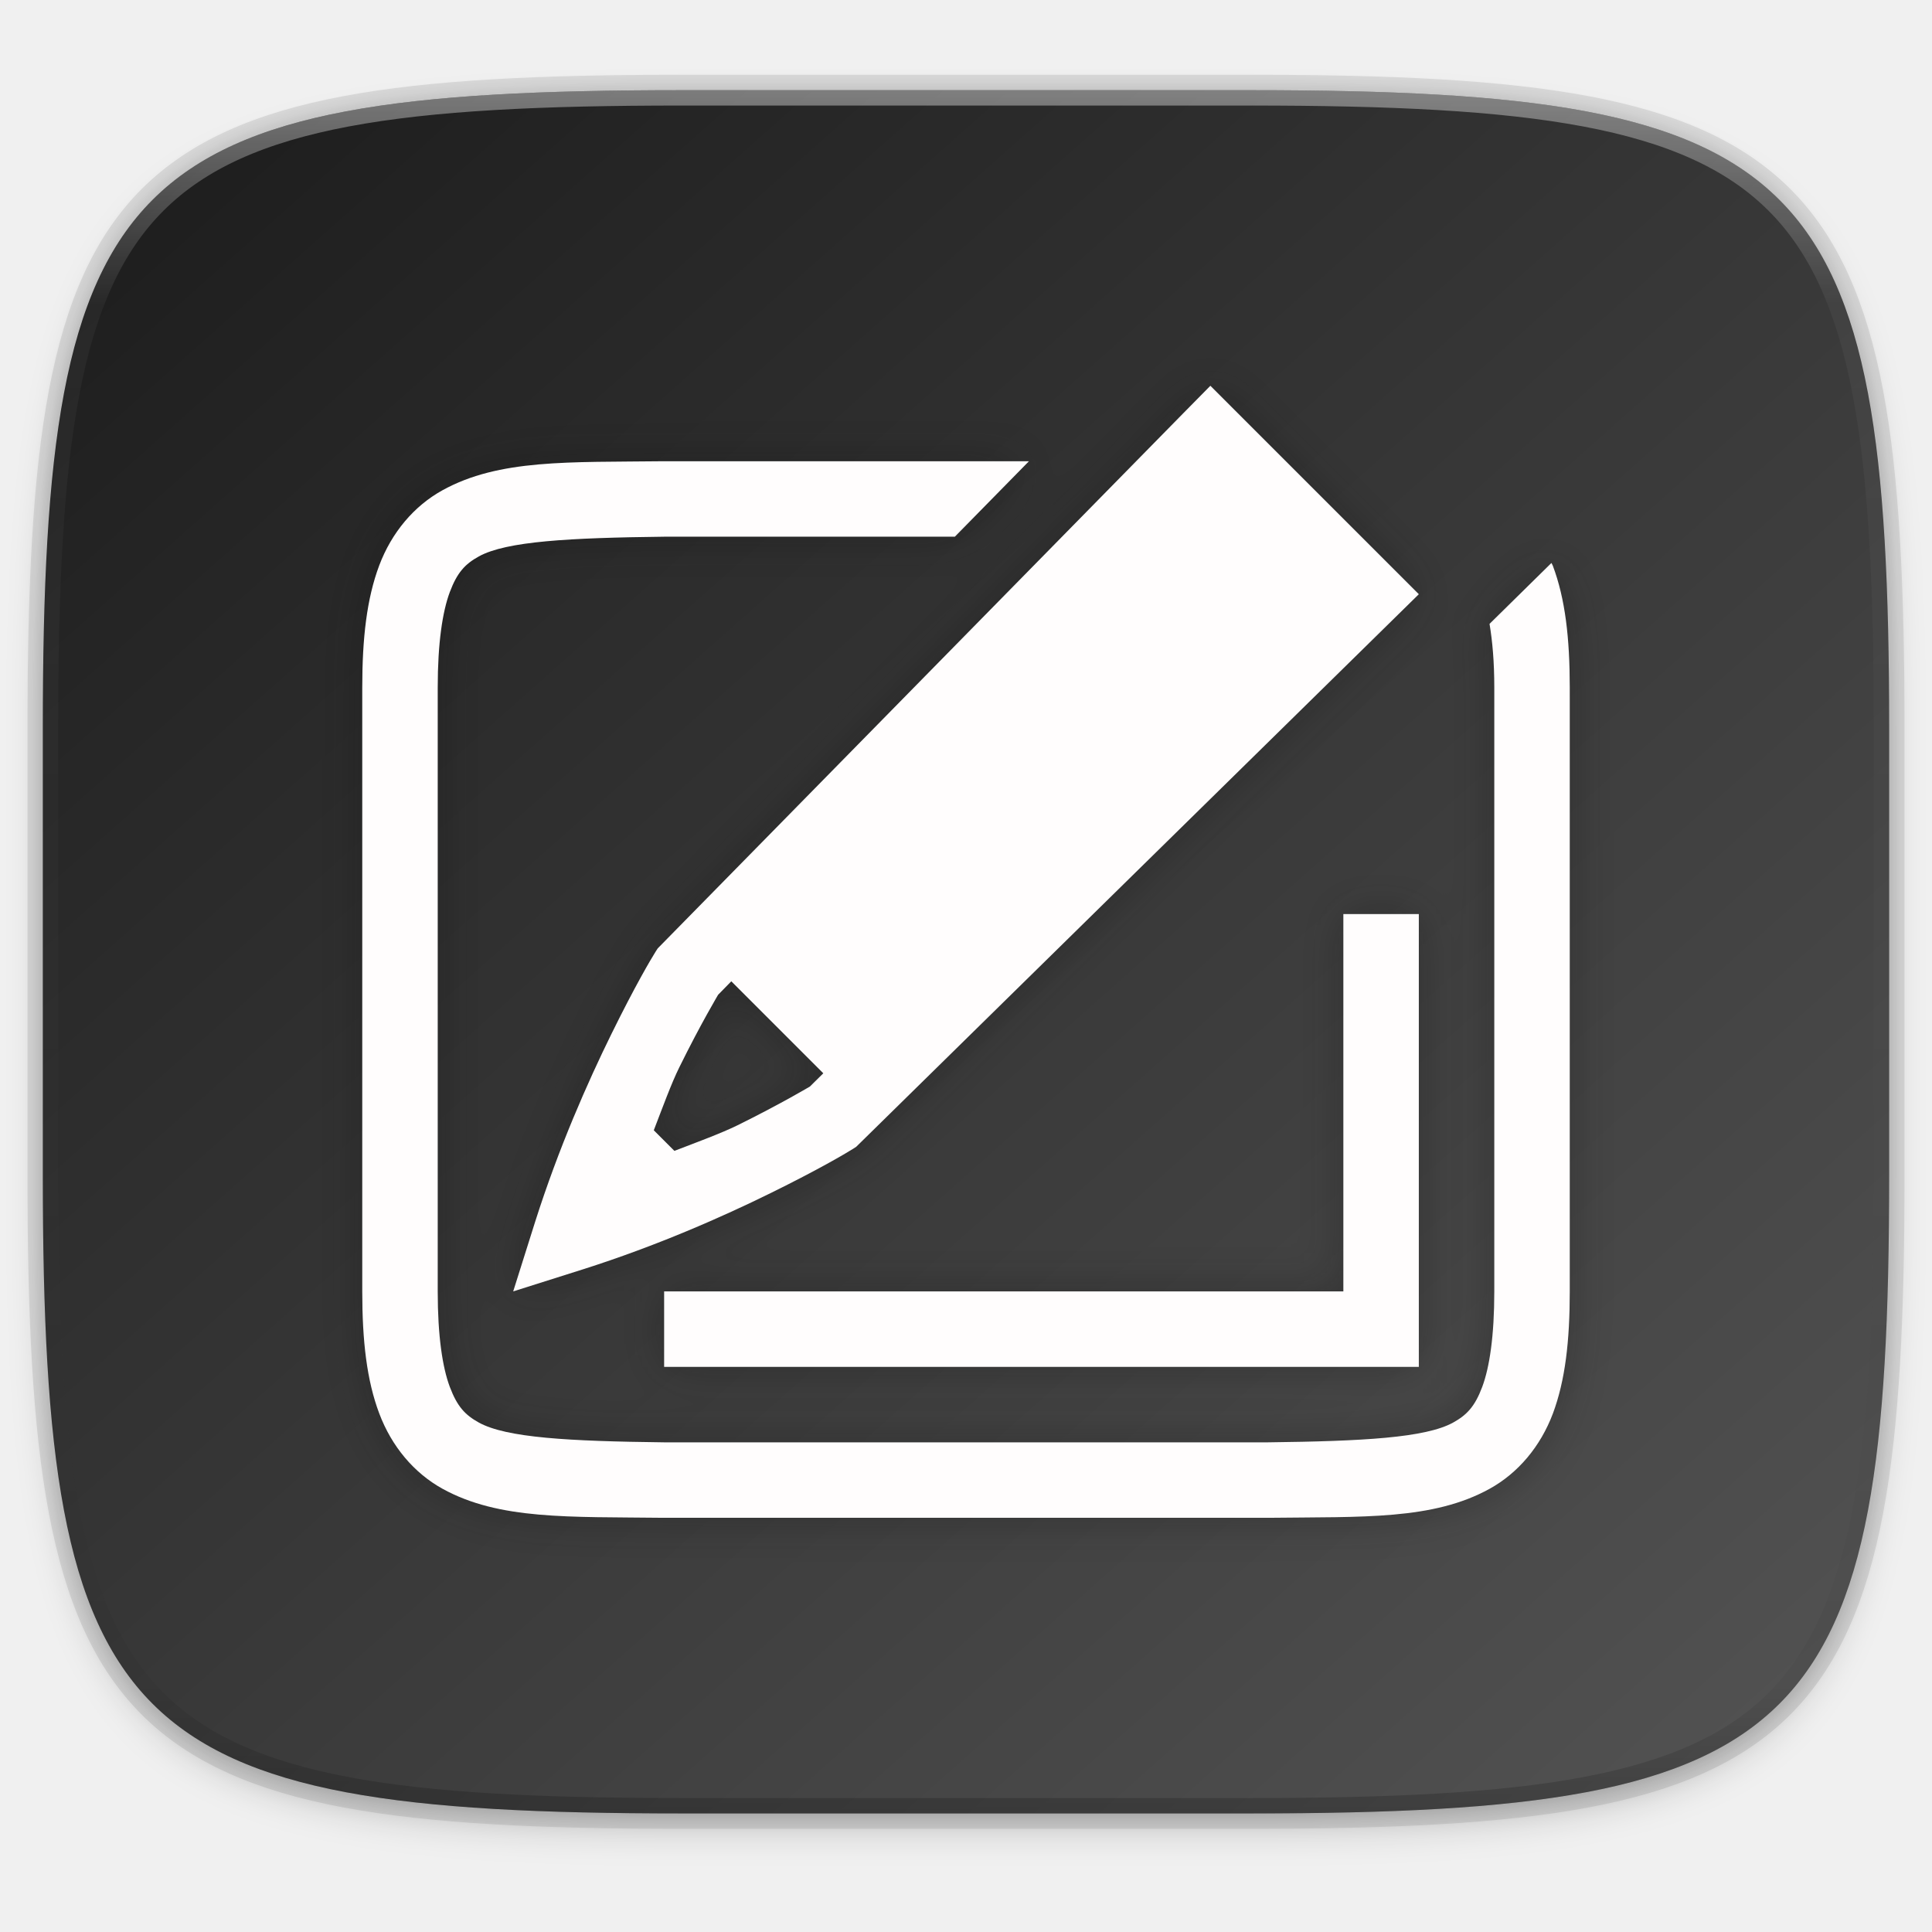
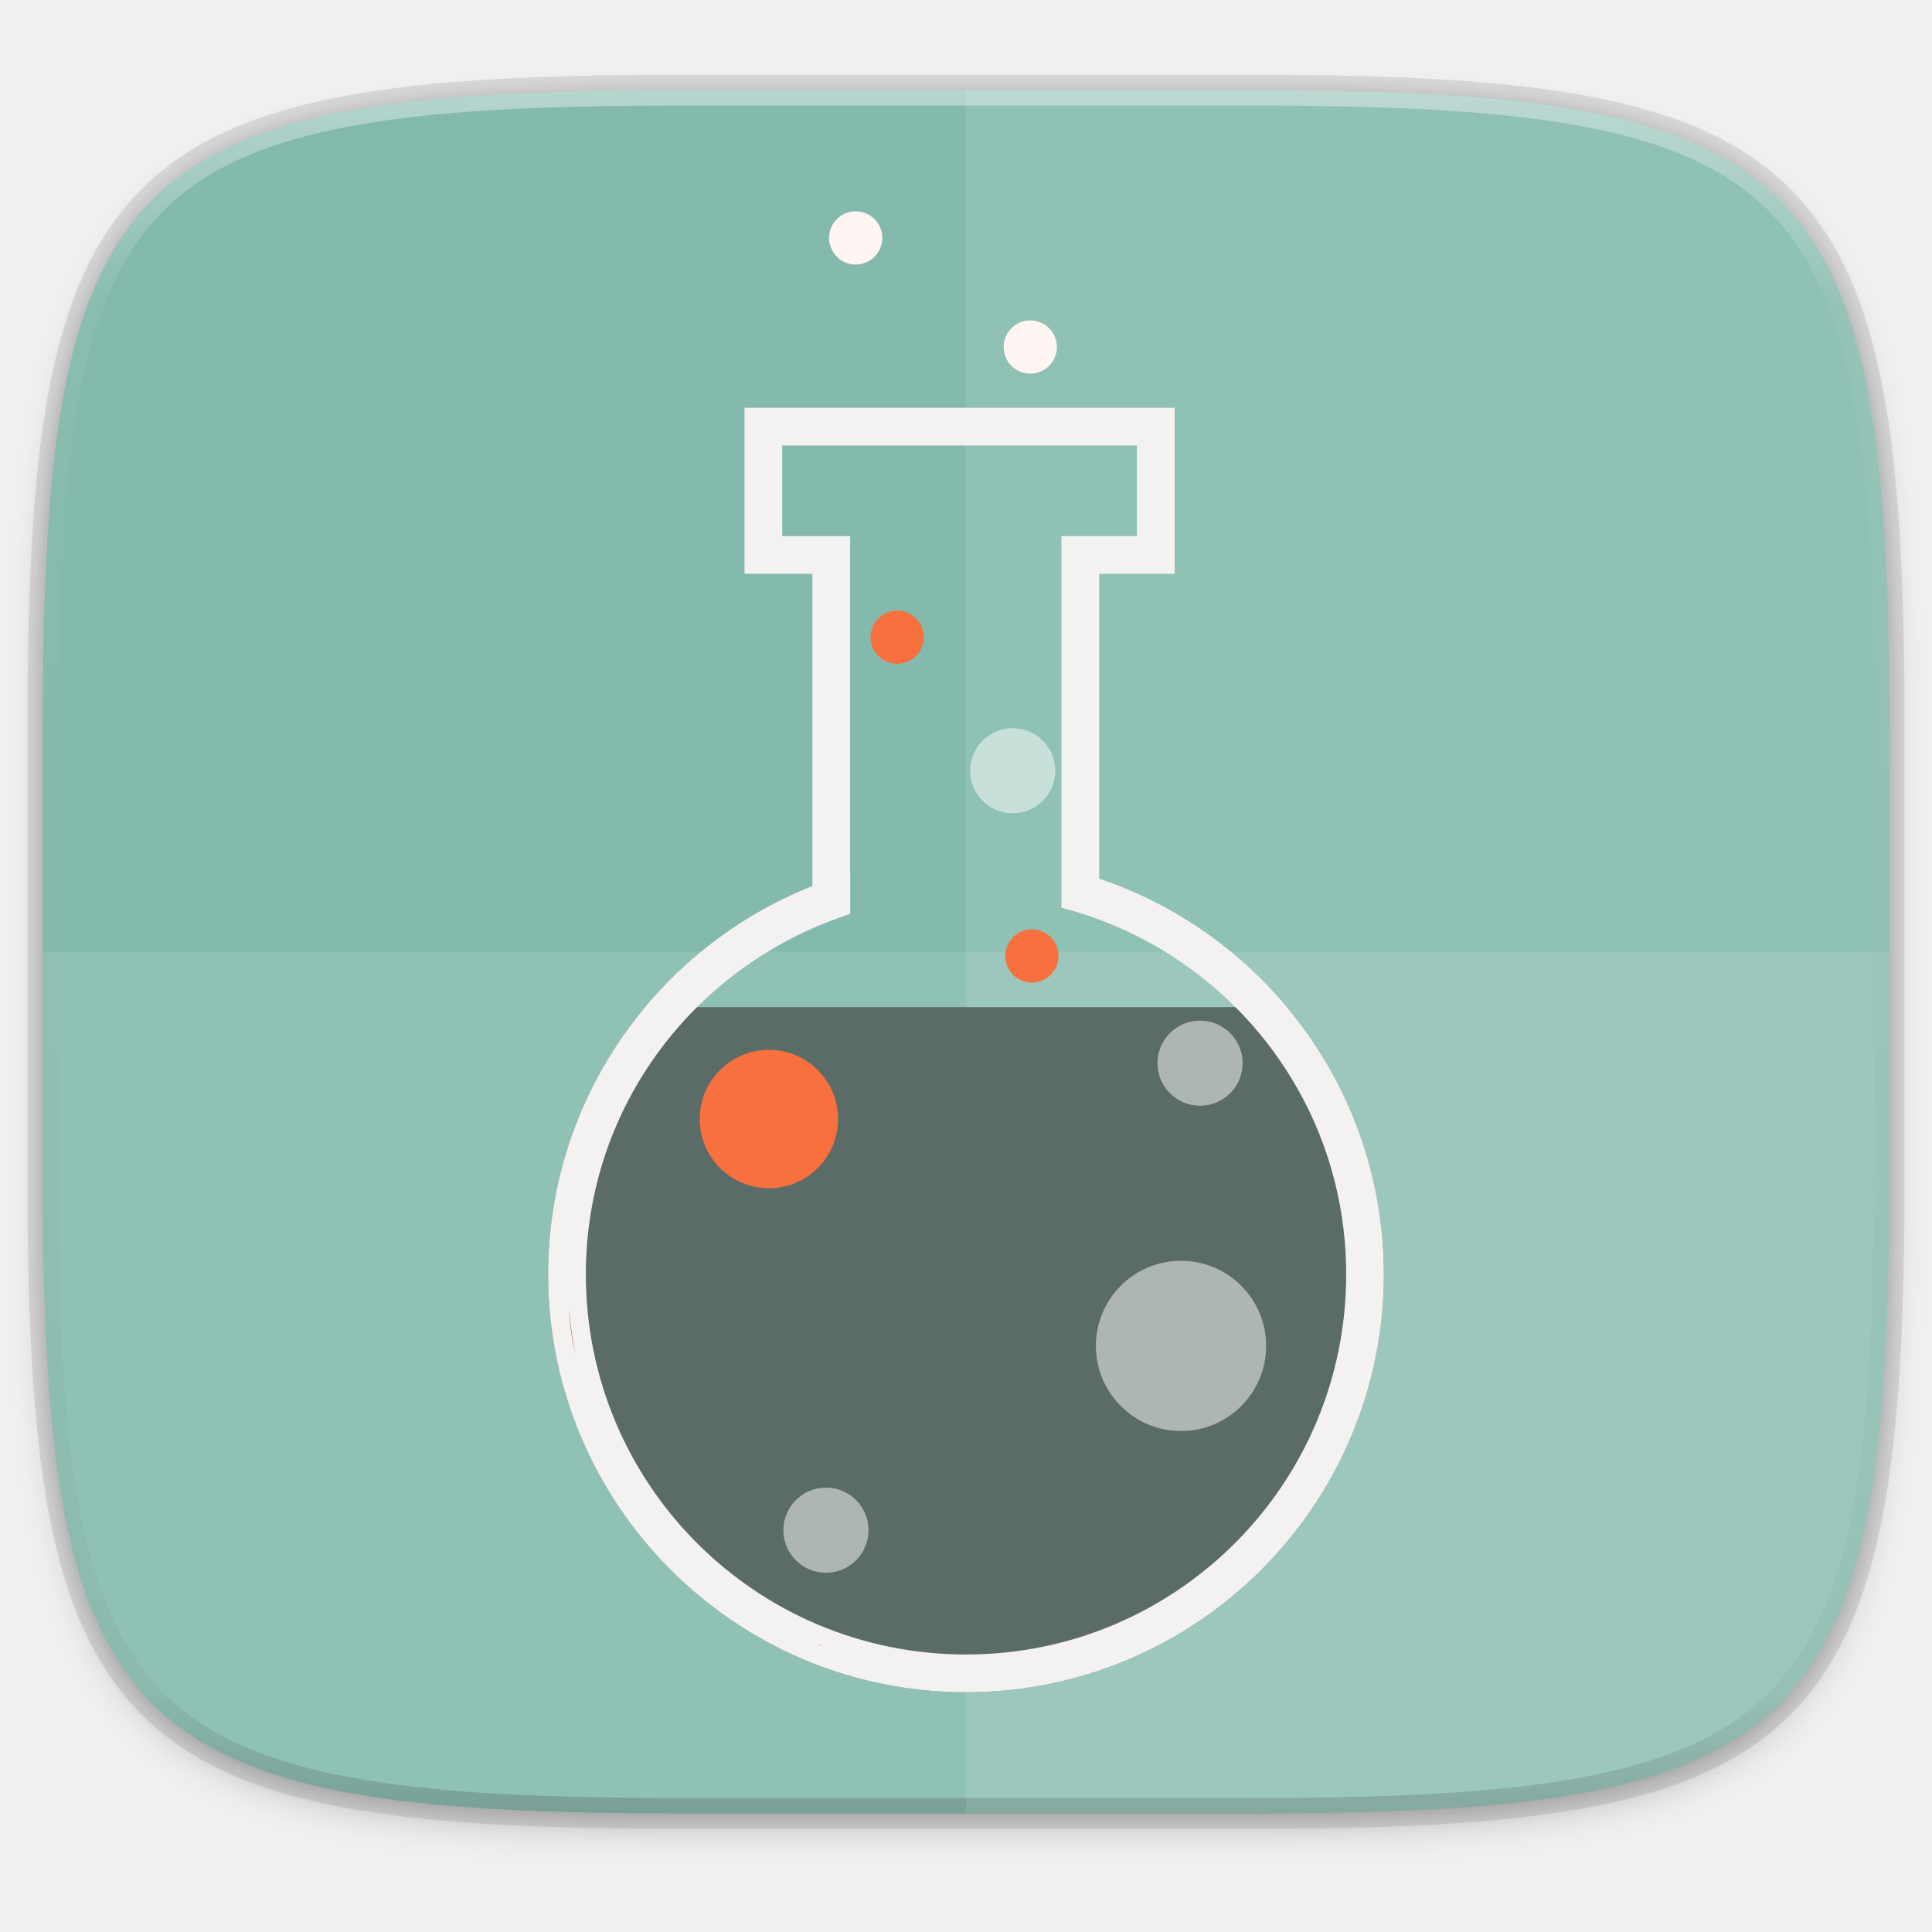
<svg xmlns="http://www.w3.org/2000/svg" xmlns:xlink="http://www.w3.org/1999/xlink" width="256" height="256" viewBox="0 0 67.733 67.733" version="1.1" id="svg1488">
  <defs id="defs1482">
-     <linearGradient id="linearGradient1304">
-       <stop offset="0" style="stop-color:#1c1c1c;stop-opacity:1" id="stop1300" />
-       <stop offset="1" style="stop-color:#555555;stop-opacity:1" id="stop1302" />
-     </linearGradient>
    <clipPath clipPathUnits="userSpaceOnUse" id="clipPath1025">
      <path id="path1027" d="M 111.941,84 C 99.36,84.145 90.153,83.714 82.625,87.867 c -3.764,2.077 -6.752,5.575 -8.398,9.961 C 72.58,102.214 72,107.424 72,114 v 42 h 160 v -26 c 0,-6.576 -0.58,-11.786 -2.227,-16.172 -0.205,-0.545 -0.479,-1.04 -0.742,-1.543 -0.1,-0.185 -0.178,-0.381 -0.273,-0.566 -1.727,-3.388 -4.255,-6.145 -7.383,-7.871 C 213.846,99.694 204.64,100.145 192.059,100 H 192 151.668 L 135.453,84 h -23.492 z" style="color:#000000;font-style:normal;font-variant:normal;font-weight:normal;font-stretch:normal;font-size:medium;line-height:normal;font-family:sans-serif;font-variant-ligatures:none;font-variant-position:normal;font-variant-caps:normal;font-variant-numeric:normal;font-variant-alternates:normal;font-feature-settings:normal;text-indent:0;text-align:start;text-decoration:none;text-decoration-line:none;text-decoration-style:solid;text-decoration-color:#000000;letter-spacing:normal;word-spacing:normal;text-transform:none;writing-mode:lr-tb;direction:ltr;baseline-shift:baseline;text-anchor:start;white-space:normal;shape-padding:0;clip-rule:nonzero;display:inline;overflow:visible;visibility:visible;opacity:1;isolation:auto;mix-blend-mode:normal;color-interpolation:sRGB;color-interpolation-filters:linearRGB;solid-color:#000000;solid-opacity:1;fill:#e3dfd5;fill-opacity:1;fill-rule:nonzero;stroke:none;stroke-width:4;stroke-linecap:butt;stroke-linejoin:miter;stroke-miterlimit:4;stroke-dasharray:none;stroke-dashoffset:0;stroke-opacity:1;marker:none;color-rendering:auto;image-rendering:auto;shape-rendering:auto;text-rendering:auto;enable-background:accumulate" />
    </clipPath>
    <clipPath clipPathUnits="userSpaceOnUse" id="clipPath1082-3">
      <path id="path1084-6" d="M 361.938,-212 C 507.235,-212 528,-191.287 528,-46.125 V 70.125 C 528,215.286 507.235,236 361.938,236 H 214.062 C 68.765,236 48,215.286 48,70.125 V -46.125 C 48,-191.287 68.765,-212 214.062,-212 Z" style="display:inline;opacity:1;fill:#8c59d9;fill-opacity:1;stroke:none;stroke-width:2;stroke-linecap:round;stroke-linejoin:round;stroke-miterlimit:4;stroke-dasharray:none;stroke-dashoffset:0;stroke-opacity:1;enable-background:new" />
    </clipPath>
    <clipPath clipPathUnits="userSpaceOnUse" id="clipPath1082-3-5">
      <path id="path1084-6-6" d="M 361.938,-212 C 507.235,-212 528,-191.287 528,-46.125 V 70.125 C 528,215.286 507.235,236 361.938,236 H 214.062 C 68.765,236 48,215.286 48,70.125 V -46.125 C 48,-191.287 68.765,-212 214.062,-212 Z" style="display:inline;opacity:1;fill:#8c59d9;fill-opacity:1;stroke:none;stroke-width:2;stroke-linecap:round;stroke-linejoin:round;stroke-miterlimit:4;stroke-dasharray:none;stroke-dashoffset:0;stroke-opacity:1;enable-background:new" />
    </clipPath>
    <clipPath clipPathUnits="userSpaceOnUse" id="clipPath1082-3-9">
      <path id="path1084-6-3" d="M 361.938,-212 C 507.235,-212 528,-191.287 528,-46.125 V 70.125 C 528,215.286 507.235,236 361.938,236 H 214.062 C 68.765,236 48,215.286 48,70.125 V -46.125 C 48,-191.287 68.765,-212 214.062,-212 Z" style="display:inline;opacity:1;fill:#8c59d9;fill-opacity:1;stroke:none;stroke-width:2;stroke-linecap:round;stroke-linejoin:round;stroke-miterlimit:4;stroke-dasharray:none;stroke-dashoffset:0;stroke-opacity:1;enable-background:new" />
    </clipPath>
    <clipPath clipPathUnits="userSpaceOnUse" id="clipPath1082-3-3">
      <path id="path1084-6-67" d="M 361.938,-212 C 507.235,-212 528,-191.287 528,-46.125 V 70.125 C 528,215.286 507.235,236 361.938,236 H 214.062 C 68.765,236 48,215.286 48,70.125 V -46.125 C 48,-191.287 68.765,-212 214.062,-212 Z" style="display:inline;opacity:1;fill:#8c59d9;fill-opacity:1;stroke:none;stroke-width:2;stroke-linecap:round;stroke-linejoin:round;stroke-miterlimit:4;stroke-dasharray:none;stroke-dashoffset:0;stroke-opacity:1;enable-background:new" />
    </clipPath>
    <clipPath clipPathUnits="userSpaceOnUse" id="clipPath1082-3-53">
      <path id="path1084-6-5" d="M 361.938,-212 C 507.235,-212 528,-191.287 528,-46.125 V 70.125 C 528,215.286 507.235,236 361.938,236 H 214.062 C 68.765,236 48,215.286 48,70.125 V -46.125 C 48,-191.287 68.765,-212 214.062,-212 Z" style="display:inline;opacity:1;fill:#8c59d9;fill-opacity:1;stroke:none;stroke-width:2;stroke-linecap:round;stroke-linejoin:round;stroke-miterlimit:4;stroke-dasharray:none;stroke-dashoffset:0;stroke-opacity:1;enable-background:new" />
    </clipPath>
    <clipPath clipPathUnits="userSpaceOnUse" id="clipPath1082-3-6">
      <path id="path1084-6-2" d="M 361.938,-212 C 507.235,-212 528,-191.287 528,-46.125 V 70.125 C 528,215.286 507.235,236 361.938,236 H 214.062 C 68.765,236 48,215.286 48,70.125 V -46.125 C 48,-191.287 68.765,-212 214.062,-212 Z" style="display:inline;opacity:1;fill:#8c59d9;fill-opacity:1;stroke:none;stroke-width:2;stroke-linecap:round;stroke-linejoin:round;stroke-miterlimit:4;stroke-dasharray:none;stroke-dashoffset:0;stroke-opacity:1;enable-background:new" />
    </clipPath>
    <clipPath clipPathUnits="userSpaceOnUse" id="clipPath1082-3-91">
      <path id="path1084-6-27" d="M 361.938,-212 C 507.235,-212 528,-191.287 528,-46.125 V 70.125 C 528,215.286 507.235,236 361.938,236 H 214.062 C 68.765,236 48,215.286 48,70.125 V -46.125 C 48,-191.287 68.765,-212 214.062,-212 Z" style="display:inline;opacity:1;fill:#8c59d9;fill-opacity:1;stroke:none;stroke-width:2;stroke-linecap:round;stroke-linejoin:round;stroke-miterlimit:4;stroke-dasharray:none;stroke-dashoffset:0;stroke-opacity:1;enable-background:new" />
    </clipPath>
    <clipPath clipPathUnits="userSpaceOnUse" id="clipPath1025-0">
      <path style="opacity:1;fill:#8c59d9;fill-opacity:1;stroke:none;stroke-width:2;stroke-linecap:round;stroke-linejoin:round;stroke-miterlimit:4;stroke-dasharray:none;stroke-dashoffset:0;stroke-opacity:1" d="M 329.938,32 C 475.235,32 496,52.713 496,197.875 v 116.25 C 496,459.286 475.235,480 329.938,480 H 182.062 C 36.765,480 16,459.286 16,314.125 V 197.875 C 16,52.713 36.765,32 182.062,32 Z" id="path1027-9" />
    </clipPath>
    <clipPath clipPathUnits="userSpaceOnUse" id="clipPath4277-8">
      <rect style="color:#000000;display:inline;overflow:visible;visibility:visible;opacity:0.82;fill:#88b637;fill-opacity:1;fill-rule:nonzero;stroke:none;stroke-width:2;stroke-linecap:butt;stroke-linejoin:miter;stroke-miterlimit:4;stroke-dasharray:none;stroke-dashoffset:0;stroke-opacity:1;marker:none;enable-background:accumulate" id="rect4279-6" width="512" height="512" x="5.5999999e-07" y="0" ry="1" />
    </clipPath>
    <linearGradient id="linearGradient3650-7-9">
      <stop style="stop-color:#5884f4;stop-opacity:1" offset="0" id="stop4366" />
      <stop id="stop4368" offset="1" style="stop-color:#80a3fa;stop-opacity:1" />
    </linearGradient>
    <clipPath clipPathUnits="userSpaceOnUse" id="clipPath1082-3-36">
      <path id="path1084-6-0" d="M 361.938,-212 C 507.235,-212 528,-191.287 528,-46.125 V 70.125 C 528,215.286 507.235,236 361.938,236 H 214.062 C 68.765,236 48,215.286 48,70.125 V -46.125 C 48,-191.287 68.765,-212 214.062,-212 Z" style="display:inline;opacity:1;fill:#8c59d9;fill-opacity:1;stroke:none;stroke-width:2;stroke-linecap:round;stroke-linejoin:round;stroke-miterlimit:4;stroke-dasharray:none;stroke-dashoffset:0;stroke-opacity:1;enable-background:new" />
    </clipPath>
    <clipPath clipPathUnits="userSpaceOnUse" id="clipPath983">
      <path id="path985" d="M 115.031,44 C 42.383,44 32,54.357 32,126.938 v 58.125 C 32,257.643 42.383,268 115.031,268 H 152 V 44 Z" style="opacity:1;fill:#4d4d4d;fill-opacity:1;stroke:none;stroke-width:2;stroke-linecap:round;stroke-linejoin:round;stroke-miterlimit:4;stroke-dasharray:none;stroke-dashoffset:0;stroke-opacity:1" />
    </clipPath>
    <clipPath clipPathUnits="userSpaceOnUse" id="clipPath1082-3-62">
      <path id="path1084-6-61" d="M 361.938,-212 C 507.235,-212 528,-191.287 528,-46.125 V 70.125 C 528,215.286 507.235,236 361.938,236 H 214.062 C 68.765,236 48,215.286 48,70.125 V -46.125 C 48,-191.287 68.765,-212 214.062,-212 Z" style="display:inline;opacity:1;fill:#8c59d9;fill-opacity:1;stroke:none;stroke-width:2;stroke-linecap:round;stroke-linejoin:round;stroke-miterlimit:4;stroke-dasharray:none;stroke-dashoffset:0;stroke-opacity:1;enable-background:new" />
    </clipPath>
    <clipPath clipPathUnits="userSpaceOnUse" id="clipPath949">
      <path id="path951" d="M 329.938,32 C 475.235,32 496,52.713 496,197.875 v 116.25 C 496,459.286 475.235,480 329.938,480 H 182.062 C 36.765,480 16,459.286 16,314.125 V 197.875 C 16,52.713 36.765,32 182.062,32 Z" style="opacity:1;fill:#eab305;fill-opacity:1;stroke:none;stroke-width:4;stroke-linecap:round;stroke-linejoin:round;stroke-miterlimit:4;stroke-dasharray:none;stroke-dashoffset:0;stroke-opacity:1" />
    </clipPath>
    <clipPath clipPathUnits="userSpaceOnUse" id="clipPath954">
      <path id="path952" d="M 329.938,32 C 475.235,32 496,52.713 496,197.875 v 116.25 C 496,459.286 475.235,480 329.938,480 H 182.062 C 36.765,480 16,459.286 16,314.125 V 197.875 C 16,52.713 36.765,32 182.062,32 Z" style="opacity:1;fill:#eab305;fill-opacity:1;stroke:none;stroke-width:4;stroke-linecap:round;stroke-linejoin:round;stroke-miterlimit:4;stroke-dasharray:none;stroke-dashoffset:0;stroke-opacity:1" />
    </clipPath>
    <clipPath clipPathUnits="userSpaceOnUse" id="clipPath1082-3-8">
      <path id="path1084-6-7" d="M 361.938,-212 C 507.235,-212 528,-191.287 528,-46.125 V 70.125 C 528,215.286 507.235,236 361.938,236 H 214.062 C 68.765,236 48,215.286 48,70.125 V -46.125 C 48,-191.287 68.765,-212 214.062,-212 Z" style="display:inline;opacity:1;fill:#8c59d9;fill-opacity:1;stroke:none;stroke-width:2;stroke-linecap:round;stroke-linejoin:round;stroke-miterlimit:4;stroke-dasharray:none;stroke-dashoffset:0;stroke-opacity:1;enable-background:new" />
    </clipPath>
    <clipPath clipPathUnits="userSpaceOnUse" id="clipPath1082-3-92">
      <path id="path1084-6-02" d="M 361.938,-212 C 507.235,-212 528,-191.287 528,-46.125 V 70.125 C 528,215.286 507.235,236 361.938,236 H 214.062 C 68.765,236 48,215.286 48,70.125 V -46.125 C 48,-191.287 68.765,-212 214.062,-212 Z" style="display:inline;opacity:1;fill:#8c59d9;fill-opacity:1;stroke:none;stroke-width:2;stroke-linecap:round;stroke-linejoin:round;stroke-miterlimit:4;stroke-dasharray:none;stroke-dashoffset:0;stroke-opacity:1;enable-background:new" />
    </clipPath>
    <clipPath clipPathUnits="userSpaceOnUse" id="clipPath1082">
      <path id="path1084" d="M 361.938,-212 C 507.235,-212 528,-191.287 528,-46.125 V 70.125 C 528,215.286 507.235,236 361.938,236 H 214.062 C 68.765,236 48,215.286 48,70.125 V -46.125 C 48,-191.287 68.765,-212 214.062,-212 Z" style="display:inline;opacity:1;fill:#8c59d9;fill-opacity:1;stroke:none;stroke-width:2;stroke-linecap:round;stroke-linejoin:round;stroke-miterlimit:4;stroke-dasharray:none;stroke-dashoffset:0;stroke-opacity:1;enable-background:new" />
    </clipPath>
    <linearGradient xlink:href="#linearGradient1013" id="linearGradient1108" x1="296" y1="-212" x2="296" y2="236" gradientUnits="userSpaceOnUse" />
    <linearGradient id="linearGradient1013">
      <stop id="stop1005" offset="0" style="stop-color:#ffffff;stop-opacity:1;" />
      <stop style="stop-color:#ffffff;stop-opacity:0.098" offset="0.125" id="stop1007" />
      <stop style="stop-color:#000000;stop-opacity:0.098" offset="0.925" id="stop1009" />
      <stop id="stop1011" offset="1" style="stop-color:#000000;stop-opacity:0.498" />
    </linearGradient>
    <clipPath clipPathUnits="userSpaceOnUse" id="clipPath1082-3-361">
      <path id="path1084-6-29" d="M 361.938,-212 C 507.235,-212 528,-191.287 528,-46.125 V 70.125 C 528,215.286 507.235,236 361.938,236 H 214.062 C 68.765,236 48,215.286 48,70.125 V -46.125 C 48,-191.287 68.765,-212 214.062,-212 Z" style="display:inline;opacity:1;fill:#8c59d9;fill-opacity:1;stroke:none;stroke-width:2;stroke-linecap:round;stroke-linejoin:round;stroke-miterlimit:4;stroke-dasharray:none;stroke-dashoffset:0;stroke-opacity:1;enable-background:new" />
    </clipPath>
    <clipPath clipPathUnits="userSpaceOnUse" id="clipPath1079">
      <circle cx="213.843" cy="146" r="55" style="color:#000000;display:inline;overflow:visible;visibility:visible;opacity:1;fill:url(#linearGradient1083);fill-opacity:1;fill-rule:nonzero;stroke:none;stroke-width:8;stroke-linecap:butt;stroke-linejoin:miter;stroke-miterlimit:4;stroke-dasharray:none;stroke-dashoffset:0;stroke-opacity:1;marker:none;enable-background:accumulate" id="circle1081" transform="scale(-1,1)" />
    </clipPath>
    <clipPath clipPathUnits="userSpaceOnUse" id="clipPath984">
      <circle cx="213.843" cy="146" r="55" style="color:#000000;display:inline;overflow:visible;visibility:visible;opacity:1;fill:url(#linearGradient1083);fill-opacity:1;fill-rule:nonzero;stroke:none;stroke-width:8;stroke-linecap:butt;stroke-linejoin:miter;stroke-miterlimit:4;stroke-dasharray:none;stroke-dashoffset:0;stroke-opacity:1;marker:none;enable-background:accumulate" id="circle982" transform="scale(-1,1)" />
    </clipPath>
    <clipPath clipPathUnits="userSpaceOnUse" id="clipPath988">
      <circle cx="213.843" cy="146" r="55" style="color:#000000;display:inline;overflow:visible;visibility:visible;opacity:1;fill:url(#linearGradient1083);fill-opacity:1;fill-rule:nonzero;stroke:none;stroke-width:8;stroke-linecap:butt;stroke-linejoin:miter;stroke-miterlimit:4;stroke-dasharray:none;stroke-dashoffset:0;stroke-opacity:1;marker:none;enable-background:accumulate" id="circle986" transform="scale(-1,1)" />
    </clipPath>
    <clipPath clipPathUnits="userSpaceOnUse" id="clipPath992">
      <circle cx="213.843" cy="146" r="55" style="color:#000000;display:inline;overflow:visible;visibility:visible;opacity:1;fill:url(#linearGradient1083);fill-opacity:1;fill-rule:nonzero;stroke:none;stroke-width:8;stroke-linecap:butt;stroke-linejoin:miter;stroke-miterlimit:4;stroke-dasharray:none;stroke-dashoffset:0;stroke-opacity:1;marker:none;enable-background:accumulate" id="circle990" transform="scale(-1,1)" />
    </clipPath>
    <filter style="color-interpolation-filters:sRGB" id="filter4569" x="-0.012" width="1.023" y="-0.012" height="1.025">
      <feGaussianBlur stdDeviation="1.16" id="feGaussianBlur4571" />
    </filter>
    <filter style="color-interpolation-filters:sRGB" id="filter939" x="-0.023" width="1.046" y="-0.025" height="1.05">
      <feGaussianBlur stdDeviation="2.32" id="feGaussianBlur941" />
    </filter>
-     <clipPath clipPathUnits="userSpaceOnUse" id="clipPath1082-6">
-       <path id="path1084-7" d="M 361.938,-212 C 507.235,-212 528,-191.287 528,-46.125 V 70.125 C 528,215.286 507.235,236 361.938,236 H 214.062 C 68.765,236 48,215.286 48,70.125 V -46.125 C 48,-191.287 68.765,-212 214.062,-212 Z" style="display:inline;opacity:1;fill:#8c59d9;fill-opacity:1;stroke:none;stroke-width:2;stroke-linecap:round;stroke-linejoin:round;stroke-miterlimit:4;stroke-dasharray:none;stroke-dashoffset:0;stroke-opacity:1;enable-background:new" />
-     </clipPath>
-     <linearGradient xlink:href="#linearGradient1304" id="linearGradient954" x1="7.5" y1="230.789" x2="64.112" y2="294.501" gradientUnits="userSpaceOnUse" gradientTransform="matrix(1.019368,0,0,1.019368,-5.8999999e-6,-5.711317)" />
-     <linearGradient x1="167.983" y1="8.508" x2="167.983" y2="54.78" id="linearGradient4840-0" xlink:href="#linearGradient5803-2-7" gradientUnits="userSpaceOnUse" gradientTransform="matrix(0.4997685,0,0,0.4997685,-13.63991,232.6414)" />
-     <linearGradient id="linearGradient5803-2-7">
-       <stop id="stop5805-3-6" style="stop-color:#fffdf3;stop-opacity:1" offset="0" />
-       <stop id="stop5807-0-0" style="stop-color:#fbebeb;stop-opacity:1" offset="1" />
-     </linearGradient>
-     <linearGradient x1="32.251" y1="6.132" x2="32.251" y2="90.239" id="linearGradient3026" xlink:href="#ButtonShadow-0" gradientUnits="userSpaceOnUse" gradientTransform="matrix(1.02381,0,0,1.011905,-1.142857,-98.07143)" />
-     <linearGradient x1="45.448" y1="92.54" x2="45.448" y2="7.017" id="ButtonShadow-0" gradientUnits="userSpaceOnUse" gradientTransform="matrix(1.005865,0,0,0.994169,100,0)">
-       <stop id="stop3750-8" style="stop-color:#000000;stop-opacity:1" offset="0" />
-       <stop id="stop3752-5" style="stop-color:#000000;stop-opacity:0.588" offset="1" />
-     </linearGradient>
-     <linearGradient x1="32.251" y1="6.132" x2="32.251" y2="90.239" id="linearGradient3721" xlink:href="#ButtonShadow-0" gradientUnits="userSpaceOnUse" gradientTransform="translate(0,-97)" />
-     <linearGradient x1="48" y1="90" x2="48" y2="5.988" id="linearGradient3617" xlink:href="#linearGradient3688" gradientUnits="userSpaceOnUse" />
-     <linearGradient id="linearGradient3688">
-       <stop id="stop3690" style="stop-color:#ad0d0d;stop-opacity:1" offset="0" />
-       <stop id="stop3692" style="stop-color:#e02f11;stop-opacity:1" offset="1" />
-     </linearGradient>
-     <linearGradient x1="36.357" y1="6" x2="36.357" y2="63.893" id="linearGradient3188" xlink:href="#linearGradient3737" gradientUnits="userSpaceOnUse" />
-     <linearGradient id="linearGradient3737">
-       <stop id="stop3739" style="stop-color:#ffffff;stop-opacity:1" offset="0" />
-       <stop id="stop3741" style="stop-color:#ffffff;stop-opacity:0" offset="1" />
-     </linearGradient>
-     <radialGradient cx="48" cy="90.172" r="42" fx="48" fy="90.172" id="radialGradient3619" xlink:href="#linearGradient3737" gradientUnits="userSpaceOnUse" gradientTransform="matrix(1.157313,0,0,0.9959077,-7.551021,0.1971319)" />
-     <linearGradient x1="48" y1="20.221" x2="48" y2="138.661" id="linearGradient3613" xlink:href="#linearGradient3737" gradientUnits="userSpaceOnUse" />
-     <clipPath id="clipPath3613">
-       <rect width="84" height="84" rx="6" ry="6" x="6" y="6" id="rect3615" style="fill:#ffffff;fill-opacity:1;fill-rule:nonzero;stroke:none" />
-     </clipPath>
-     <filter style="color-interpolation-filters:sRGB" x="-0.192" y="-0.192" width="1.384" height="1.384" id="filter3794">
-       <feGaussianBlur id="feGaussianBlur3796" stdDeviation="5.28" />
-     </filter>
-     <linearGradient x1="-73.494" y1="72.699" x2="-50.244" y2="159.476" id="linearGradient4018" xlink:href="#linearGradient3694" gradientUnits="userSpaceOnUse" gradientTransform="matrix(0.591361,-0.1584473,-0.1584473,-0.591361,333.7413,111.2285)" />
-     <linearGradient id="linearGradient3694">
-       <stop id="stop3696" style="stop-color:#e6e6e6;stop-opacity:1" offset="0" />
-       <stop id="stop3698" style="stop-color:#f5f5f5;stop-opacity:1" offset="1" />
-     </linearGradient>
-     <linearGradient x1="-73.494" y1="72.699" x2="-50.244" y2="159.476" id="linearGradient4071" xlink:href="#linearGradient3694" gradientUnits="userSpaceOnUse" gradientTransform="matrix(0.591361,-0.1584473,-0.1584473,-0.591361,103.3541,109.2999)" />
-     <linearGradient x1="58" y1="19" x2="58" y2="120" id="linearGradient4091" xlink:href="#linearGradient4085" gradientUnits="userSpaceOnUse" />
-     <linearGradient id="linearGradient4085">
-       <stop id="stop4087" style="stop-color:#782121;stop-opacity:1" offset="0" />
-       <stop id="stop4089" style="stop-color:#782121;stop-opacity:0" offset="1" />
-     </linearGradient>
-     <linearGradient gradientTransform="matrix(1.298565,0,0,1.176087,-4.354181,223.0209)" gradientUnits="userSpaceOnUse" y2="15.25" x2="29.625" y1="43.125" x1="29.625" id="linearGradient4227" xlink:href="#linearGradient4221" />
-     <linearGradient id="linearGradient4221">
-       <stop id="stop4223" offset="0" style="stop-color:#5c86c9;stop-opacity:1" />
-       <stop id="stop4225" offset="1" style="stop-color:#70fcc5;stop-opacity:1" />
-     </linearGradient>
-     <linearGradient gradientUnits="userSpaceOnUse" y2="53.18" x2="29" y1="33.133" x1="29" id="linearGradient4324" xlink:href="#linearGradient4318" gradientTransform="matrix(1.176087,0,0,1.176087,-3.803028,222.735)" />
-     <linearGradient id="linearGradient4318">
-       <stop id="stop4320" offset="0" style="stop-color:#00547b;stop-opacity:1" />
-       <stop id="stop4322" offset="1" style="stop-color:#11415b;stop-opacity:0" />
-     </linearGradient>
-     <filter style="color-interpolation-filters:sRGB" id="filter966" x="-0.046" width="1.093" y="-0.05" height="1.099">
-       <feGaussianBlur stdDeviation="0.31" id="feGaussianBlur968" />
-     </filter>
  </defs>
  <g id="layer1" transform="translate(0,-229.2667)">
    <path style="display:inline;opacity:0.2;fill:#000000;fill-opacity:1;stroke:none;stroke-width:2;stroke-linecap:round;stroke-linejoin:round;stroke-miterlimit:4;stroke-dasharray:none;stroke-dashoffset:0;stroke-opacity:1;filter:url(#filter939);enable-background:new" d="m 162.537,5.568 c 72.649,0 83.031,10.357 83.031,82.938 v 58.125 c 0,72.581 -10.383,82.938 -83.031,82.938 H 88.599 C 15.951,229.568 5.568,219.211 5.568,146.631 V 88.506 c 0,-72.581 10.383,-82.938 83.031,-82.938 z" id="path937" transform="matrix(0.2697078,0,0,0.2697078,-1.9098094e-8,231.4653)" />
    <path id="path4558" d="m 43.837,232.428 c 19.594,0 22.394,2.793 22.394,22.369 v 15.677 c 0,19.576 -2.8,22.369 -22.394,22.369 H 23.896 c -19.594,0 -22.394,-2.793 -22.394,-22.369 v -15.677 c 0,-19.576 2.8,-22.369 22.394,-22.369 z" style="display:inline;opacity:0.1;fill:none;fill-opacity:1;stroke:#000000;stroke-width:1.079;stroke-linecap:round;stroke-linejoin:round;stroke-miterlimit:4;stroke-dasharray:none;stroke-dashoffset:0;stroke-opacity:1;enable-background:new" />
    <path id="path4567" d="m 162.537,3.568 c 72.649,0 83.031,10.357 83.031,82.938 v 58.125 c 0,72.581 -10.383,82.938 -83.031,82.938 H 88.599 C 15.951,227.568 5.568,217.211 5.568,144.631 V 86.506 c 0,-72.581 10.383,-82.938 83.031,-82.938 z" style="display:inline;opacity:0.1;fill:#000000;fill-opacity:1;stroke:none;stroke-width:2;stroke-linecap:round;stroke-linejoin:round;stroke-miterlimit:4;stroke-dasharray:none;stroke-dashoffset:0;stroke-opacity:1;filter:url(#filter4569);enable-background:new" transform="matrix(0.2697078,0,0,0.2697078,-1.9098094e-8,231.4653)" />
-     <path style="display:inline;opacity:1;fill:url(#linearGradient954);fill-opacity:1;stroke:none;stroke-width:0.539;stroke-linecap:round;stroke-linejoin:round;stroke-miterlimit:4;stroke-dasharray:none;stroke-dashoffset:0;stroke-opacity:1;enable-background:new" d="m 43.837,232.428 c 19.594,0 22.394,2.793 22.394,22.369 v 15.677 c 0,19.576 -2.8,22.369 -22.394,22.369 h -19.942 c -19.594,0 -22.394,-2.793 -22.394,-22.369 v -15.677 c 0,-19.576 2.8,-22.369 22.394,-22.369 z" id="rect877" />
+     <path style="display:inline;opacity:1;fill:#84baad;fill-opacity:1;stroke:none;stroke-width:0.539;stroke-linecap:round;stroke-linejoin:round;stroke-miterlimit:4;stroke-dasharray:none;stroke-dashoffset:0;stroke-opacity:1;enable-background:new" d="m 43.837,232.428 c 19.594,0 22.394,2.793 22.394,22.369 v 15.677 c 0,19.576 -2.8,22.369 -22.394,22.369 h -19.942 c -19.594,0 -22.394,-2.793 -22.394,-22.369 v -15.677 c 0,-19.576 2.8,-22.369 22.394,-22.369 z" id="rect877" />
    <path id="path1068" d="M 361.938,-212 C 507.235,-212 528,-191.287 528,-46.125 V 70.125 C 528,215.286 507.235,236 361.938,236 H 214.062 C 68.765,236 48,215.286 48,70.125 V -46.125 C 48,-191.287 68.765,-212 214.062,-212 Z" style="display:inline;opacity:0.4;fill:none;fill-opacity:1;stroke:url(#linearGradient1108);stroke-width:8;stroke-linecap:round;stroke-linejoin:round;stroke-miterlimit:4;stroke-dasharray:none;stroke-dashoffset:0;stroke-opacity:1;enable-background:new" clip-path="url(#clipPath1082-3-361)" transform="matrix(0.1348539,0,0,0.1348539,-4.971256,261.0167)" />
-     <g id="layer9" label="status" style="display:inline" transform="matrix(2.645833,0,0,2.645833,-1715.058,736.9914)" />
-     <g id="layer2" transform="matrix(2.645833,0,0,2.645833,-1077.411,-234.0294)" />
-     <g id="g1812" style="display:inline" transform="matrix(2.645833,0,0,2.645833,-1077.411,-234.0294)" />
-     <g style="fill:#0f0f0f;fill-opacity:1;filter:url(#filter966);opacity:0.3" transform="matrix(2.645833,0,0,2.645833,-1077.383,-233.4588)" id="g952">
-       <path style="color:#000000;font-style:normal;font-variant:normal;font-weight:normal;font-stretch:normal;font-size:medium;line-height:normal;font-family:sans-serif;font-variant-ligatures:normal;font-variant-position:normal;font-variant-caps:normal;font-variant-numeric:normal;font-variant-alternates:normal;font-feature-settings:normal;text-indent:0;text-align:start;text-decoration:none;text-decoration-line:none;text-decoration-style:solid;text-decoration-color:#000000;letter-spacing:normal;word-spacing:normal;text-transform:none;writing-mode:lr-tb;direction:ltr;text-orientation:mixed;dominant-baseline:auto;baseline-shift:baseline;text-anchor:start;white-space:normal;shape-padding:0;clip-rule:nonzero;display:inline;overflow:visible;visibility:visible;opacity:1;isolation:auto;mix-blend-mode:normal;color-interpolation:sRGB;color-interpolation-filters:linearRGB;solid-color:#000000;solid-opacity:1;vector-effect:none;fill:#0f0f0f;fill-opacity:1;fill-rule:nonzero;stroke:none;stroke-width:1;stroke-linecap:butt;stroke-linejoin:miter;stroke-miterlimit:4;stroke-dasharray:none;stroke-dashoffset:0;stroke-opacity:1;marker:none;color-rendering:auto;image-rendering:auto;shape-rendering:auto;text-rendering:auto;enable-background:accumulate" id="path948" d="m 415.994,181 c -1.258,0.015 -2.179,-0.031 -2.932,0.385 -0.376,0.208 -0.673,0.559 -0.838,0.998 C 412.06,182.821 412,183.342 412,184 v 8 c 0,0.658 0.06,1.179 0.225,1.617 0.165,0.439 0.462,0.79 0.838,0.998 0.753,0.415 1.673,0.37 2.932,0.385 h 0.004 8.004 0.004 c 1.258,-0.015 2.179,0.031 2.932,-0.385 0.376,-0.208 0.673,-0.559 0.838,-0.998 C 427.94,193.179 428,192.658 428,192 v -8 c 0,-0.658 -0.06,-1.179 -0.225,-1.617 -0.005,-0.013 -0.013,-0.023 -0.018,-0.035 l -0.82,0.807 C 426.975,183.384 427,183.653 427,184 v 8 c 0,0.592 -0.063,1.006 -0.16,1.266 -0.098,0.26 -0.203,0.371 -0.387,0.473 C 426.087,193.94 425.259,193.985 424,194 H 416.006 416 c -1.259,-0.015 -2.089,-0.06 -2.455,-0.262 -0.183,-0.101 -0.287,-0.213 -0.385,-0.473 C 413.063,193.006 413,192.592 413,192 v -8 c 0,-0.592 0.063,-1.006 0.16,-1.266 0.098,-0.26 0.201,-0.371 0.385,-0.473 C 413.911,182.06 414.741,182.015 416,182 h 3.852 l 0.982,-1 h -4.836 z" />
-       <path style="font-style:normal;font-variant:normal;font-weight:normal;font-stretch:normal;font-size:15px;line-height:125%;font-family:Ubuntu;-inkscape-font-specification:Ubuntu;text-align:center;letter-spacing:0px;word-spacing:0px;writing-mode:lr-tb;text-anchor:middle;fill:#0f0f0f;fill-opacity:1;stroke:none;stroke-width:0.25" id="path950" d="m 423.238,180 -0.354,0.359 -6.969,7.096 -0.029,0.045 c -0.062,0.099 -0.27,0.45 -0.584,1.088 -0.314,0.638 -0.7,1.51 -1.012,2.492 L 414,192 l 0.92,-0.291 c 0.983,-0.312 1.854,-0.698 2.492,-1.012 0.638,-0.314 0.987,-0.521 1.088,-0.584 l 0.045,-0.029 L 426,182.762 Z m -6.348,7.891 1.219,1.219 -0.178,0.176 c 0.007,-0.005 -0.379,0.227 -0.961,0.514 -0.214,0.105 -0.535,0.223 -0.834,0.338 l -0.273,-0.273 c 0.115,-0.298 0.232,-0.62 0.338,-0.834 0.287,-0.583 0.518,-0.966 0.514,-0.961 z M 416,192 v 1 h 10 v -6 h -1 v 5 z" />
+     <path style="display:inline;opacity:0.1;fill:#ffffff;fill-opacity:1;stroke:none;stroke-width:0.539;stroke-linecap:round;stroke-linejoin:round;stroke-miterlimit:4;stroke-dasharray:none;stroke-dashoffset:0;stroke-opacity:1;enable-background:new" d="m 33.867,232.428 v 60.415 h 9.971 c 19.594,0 22.394,-2.793 22.394,-22.369 v -15.677 c 0,-19.576 -2.8,-22.369 -22.394,-22.369 z" id="path1099" />
+     <path style="display:inline;opacity:0.1;fill:#ffffff;fill-opacity:1;stroke:none;stroke-width:0.539;stroke-linecap:round;stroke-linejoin:round;stroke-miterlimit:4;stroke-dasharray:none;stroke-dashoffset:0;stroke-opacity:1;enable-background:new" d="m 23.896,292.842 c -19.594,0 -22.394,-2.793 -22.394,-22.369 v -7.838 H 66.232 v 7.838 c 0,19.576 -2.8,22.369 -22.394,22.369 z" id="path1107" />
+     <g id="g1644" transform="translate(-1.283643,1.463937)">
+       <path id="path1619" transform="matrix(0.2645833,0,0,0.2645833,0,229.2667)" d="m 90.344,127.914 c -8.024,9.593 -12.863,21.932 -12.863,35.406 0,30.553 24.818,55.379 55.371,55.379 30.553,0 55.371,-24.826 55.371,-55.379 0,-13.475 -4.839,-25.814 -12.863,-35.406 z" style="color:#000000;font-style:normal;font-variant:normal;font-weight:normal;font-stretch:normal;font-size:medium;line-height:normal;font-family:sans-serif;font-variant-ligatures:normal;font-variant-position:normal;font-variant-caps:normal;font-variant-numeric:normal;font-variant-alternates:normal;font-feature-settings:normal;text-indent:0;text-align:start;text-decoration:none;text-decoration-line:none;text-decoration-style:solid;text-decoration-color:#000000;letter-spacing:normal;word-spacing:normal;text-transform:none;writing-mode:lr-tb;direction:ltr;text-orientation:mixed;dominant-baseline:auto;baseline-shift:baseline;text-anchor:start;white-space:normal;shape-padding:0;clip-rule:nonzero;display:inline;overflow:visible;visibility:visible;opacity:1;isolation:auto;mix-blend-mode:normal;color-interpolation:sRGB;color-interpolation-filters:linearRGB;solid-color:#000000;solid-opacity:1;vector-effect:none;fill:#5b6c68;fill-opacity:1;fill-rule:nonzero;stroke:none;stroke-width:5;stroke-linecap:butt;stroke-linejoin:miter;stroke-miterlimit:4;stroke-dasharray:none;stroke-dashoffset:0;stroke-opacity:1;color-rendering:auto;image-rendering:auto;shape-rendering:auto;text-rendering:auto;enable-background:accumulate" />
+       <path id="path1616" transform="matrix(0.2645833,0,0,0.2645833,0,229.2667)" d="M 103.502,48.502 V 70.5 H 112.5 v 41.377 c -20.49,8.12 -35.02,28.082 -35.02,51.443 0,30.553 24.818,55.379 55.371,55.379 30.553,0 55.371,-24.826 55.371,-55.379 0,-24.375 -15.816,-45.049 -37.721,-52.428 V 70.5 h 9.994 V 48.502 Z M 108.498,53.5 H 155.5 v 12.002 h -10.004 v 47.496 h 0.002 v 1.74 c 21.677,5.627 37.729,25.128 37.729,48.582 0,27.851 -22.524,50.375 -50.375,50.375 -27.851,0 -50.373,-22.524 -50.373,-50.375 0,-22.463 14.751,-41.237 35.033,-47.746 v -5.42 c -0.005,10e-4 -0.009,0.003 -0.014,0.004 V 65.502 h -9 z" style="color:#000000;font-style:normal;font-variant:normal;font-weight:normal;font-stretch:normal;font-size:medium;line-height:normal;font-family:sans-serif;font-variant-ligatures:normal;font-variant-position:normal;font-variant-caps:normal;font-variant-numeric:normal;font-variant-alternates:normal;font-feature-settings:normal;text-indent:0;text-align:start;text-decoration:none;text-decoration-line:none;text-decoration-style:solid;text-decoration-color:#000000;letter-spacing:normal;word-spacing:normal;text-transform:none;writing-mode:lr-tb;direction:ltr;text-orientation:mixed;dominant-baseline:auto;baseline-shift:baseline;text-anchor:start;white-space:normal;shape-padding:0;clip-rule:nonzero;display:inline;overflow:visible;visibility:visible;opacity:1;isolation:auto;mix-blend-mode:normal;color-interpolation:sRGB;color-interpolation-filters:linearRGB;solid-color:#000000;solid-opacity:1;vector-effect:none;fill:#f4f1f1;fill-opacity:1;fill-rule:nonzero;stroke:none;stroke-width:5;stroke-linecap:butt;stroke-linejoin:miter;stroke-miterlimit:4;stroke-dasharray:none;stroke-dashoffset:0;stroke-opacity:1;color-rendering:auto;image-rendering:auto;shape-rendering:auto;text-rendering:auto;enable-background:accumulate" />
+       <path style="fill:#922929;fill-opacity:1;stroke-width:0.381" d="m 29.95,285.455 c 0.015,0.008 0.028,0.017 0.043,0.023 0.04,0.017 0.081,0.02 0.121,0.036 a 13.99,13.99 0 0 1 -0.164,-0.06 z" id="path2163" />
+       <path style="fill:#922929;fill-opacity:1;stroke-width:0.381" d="m 21.222,273.684 c 0.064,0.574 0.129,1.144 0.261,1.704 a 13.99,13.99 0 0 1 -0.119,-0.531 13.99,13.99 0 0 1 -0.142,-1.172 z" id="path2161" />
+       <circle style="opacity:1;fill:#f8703e;fill-opacity:1;stroke:none;stroke-width:2.023;stroke-miterlimit:4;stroke-dasharray:none;stroke-opacity:0.976" id="path2176" cx="28.24" cy="267.035" r="2.425" />
+       <circle r="1.492" cy="265.076" cx="43.355" id="circle2178" style="opacity:0.5;fill:#ffffff;fill-opacity:1;stroke:none;stroke-width:1.245;stroke-miterlimit:4;stroke-dasharray:none;stroke-opacity:0.976" />
+       <circle style="opacity:1;fill:#f8703e;fill-opacity:1;stroke:none;stroke-width:0.778;stroke-miterlimit:4;stroke-dasharray:none;stroke-opacity:0.976" id="circle2180" cx="37.46" cy="261.318" r="0.933" />
+       <circle r="2.984" cy="274.988" cx="42.688" id="circle2182" style="opacity:0.5;fill:#ffffff;fill-opacity:1;stroke:none;stroke-width:2.49;stroke-miterlimit:4;stroke-dasharray:none;stroke-opacity:0.976" />
+       <circle style="opacity:0.5;fill:#ffffff;fill-opacity:1;stroke:none;stroke-width:1.245;stroke-miterlimit:4;stroke-dasharray:none;stroke-opacity:0.976" id="circle2184" cx="30.24" cy="281.449" r="1.492" />
+       <circle r="0.933" cy="250.143" cx="32.736" id="circle2235" style="opacity:1;fill:#f8703e;fill-opacity:1;stroke:none;stroke-width:0.778;stroke-miterlimit:4;stroke-dasharray:none;stroke-opacity:0.976" />
+       <circle style="opacity:0.5;fill:#ffffff;fill-opacity:1;stroke:none;stroke-width:1.245;stroke-miterlimit:4;stroke-dasharray:none;stroke-opacity:0.976" id="circle2237" cx="36.788" cy="254.823" r="1.492" />
+       <circle style="opacity:1;fill:#fff6f3;fill-opacity:1;stroke:none;stroke-width:0.778;stroke-miterlimit:4;stroke-dasharray:none;stroke-opacity:0.976" id="circle1627" cx="37.403" cy="239.969" r="0.933" />
+       <circle r="0.933" cy="236.144" cx="31.283" id="circle1629" style="opacity:1;fill:#fff6f3;fill-opacity:1;stroke:none;stroke-width:0.778;stroke-miterlimit:4;stroke-dasharray:none;stroke-opacity:0.976" />
    </g>
-     <g id="g6217" transform="matrix(2.645833,0,0,2.645833,-1077.383,-233.4588)" style="fill:#fffdfd;fill-opacity:1">
-       <path d="m 415.994,181 c -1.258,0.015 -2.179,-0.031 -2.932,0.385 -0.376,0.208 -0.673,0.559 -0.838,0.998 C 412.06,182.821 412,183.342 412,184 v 8 c 0,0.658 0.06,1.179 0.225,1.617 0.165,0.439 0.462,0.79 0.838,0.998 0.753,0.415 1.673,0.37 2.932,0.385 h 0.004 8.004 0.004 c 1.258,-0.015 2.179,0.031 2.932,-0.385 0.376,-0.208 0.673,-0.559 0.838,-0.998 C 427.94,193.179 428,192.658 428,192 v -8 c 0,-0.658 -0.06,-1.179 -0.225,-1.617 -0.005,-0.013 -0.013,-0.023 -0.018,-0.035 l -0.82,0.807 C 426.975,183.384 427,183.653 427,184 v 8 c 0,0.592 -0.063,1.006 -0.16,1.266 -0.098,0.26 -0.203,0.371 -0.387,0.473 C 426.087,193.94 425.259,193.985 424,194 H 416.006 416 c -1.259,-0.015 -2.089,-0.06 -2.455,-0.262 -0.183,-0.101 -0.287,-0.213 -0.385,-0.473 C 413.063,193.006 413,192.592 413,192 v -8 c 0,-0.592 0.063,-1.006 0.16,-1.266 0.098,-0.26 0.201,-0.371 0.385,-0.473 C 413.911,182.06 414.741,182.015 416,182 h 3.852 l 0.982,-1 h -4.836 z" id="path2011" style="color:#000000;font-style:normal;font-variant:normal;font-weight:normal;font-stretch:normal;font-size:medium;line-height:normal;font-family:sans-serif;font-variant-ligatures:normal;font-variant-position:normal;font-variant-caps:normal;font-variant-numeric:normal;font-variant-alternates:normal;font-feature-settings:normal;text-indent:0;text-align:start;text-decoration:none;text-decoration-line:none;text-decoration-style:solid;text-decoration-color:#000000;letter-spacing:normal;word-spacing:normal;text-transform:none;writing-mode:lr-tb;direction:ltr;text-orientation:mixed;dominant-baseline:auto;baseline-shift:baseline;text-anchor:start;white-space:normal;shape-padding:0;clip-rule:nonzero;display:inline;overflow:visible;visibility:visible;opacity:1;isolation:auto;mix-blend-mode:normal;color-interpolation:sRGB;color-interpolation-filters:linearRGB;solid-color:#000000;solid-opacity:1;vector-effect:none;fill:#fffdfd;fill-opacity:1;fill-rule:nonzero;stroke:none;stroke-width:1;stroke-linecap:butt;stroke-linejoin:miter;stroke-miterlimit:4;stroke-dasharray:none;stroke-dashoffset:0;stroke-opacity:1;marker:none;color-rendering:auto;image-rendering:auto;shape-rendering:auto;text-rendering:auto;enable-background:accumulate" />
-       <path d="m 423.238,180 -0.354,0.359 -6.969,7.096 -0.029,0.045 c -0.062,0.099 -0.27,0.45 -0.584,1.088 -0.314,0.638 -0.7,1.51 -1.012,2.492 L 414,192 l 0.92,-0.291 c 0.983,-0.312 1.854,-0.698 2.492,-1.012 0.638,-0.314 0.987,-0.521 1.088,-0.584 l 0.045,-0.029 L 426,182.762 Z m -6.348,7.891 1.219,1.219 -0.178,0.176 c 0.007,-0.005 -0.379,0.227 -0.961,0.514 -0.214,0.105 -0.535,0.223 -0.834,0.338 l -0.273,-0.273 c 0.115,-0.298 0.232,-0.62 0.338,-0.834 0.287,-0.583 0.518,-0.966 0.514,-0.961 z M 416,192 v 1 h 10 v -6 h -1 v 5 z" id="path4344-6" style="font-style:normal;font-variant:normal;font-weight:normal;font-stretch:normal;font-size:15px;line-height:125%;font-family:Ubuntu;-inkscape-font-specification:Ubuntu;text-align:center;letter-spacing:0px;word-spacing:0px;writing-mode:lr-tb;text-anchor:middle;fill:#fffdfd;fill-opacity:1;stroke:none;stroke-width:0.25" />
-     </g>
-     <g id="layer3" style="display:inline" transform="matrix(2.645833,0,0,2.645833,-1077.411,-234.0294)" />
-     <g id="g1833" style="display:inline" transform="matrix(2.645833,0,0,2.645833,-1077.411,-234.0294)" />
-     <g id="layer1-3" transform="matrix(2.645833,0,0,2.645833,-1077.411,-234.0294)" />
  </g>
</svg>
